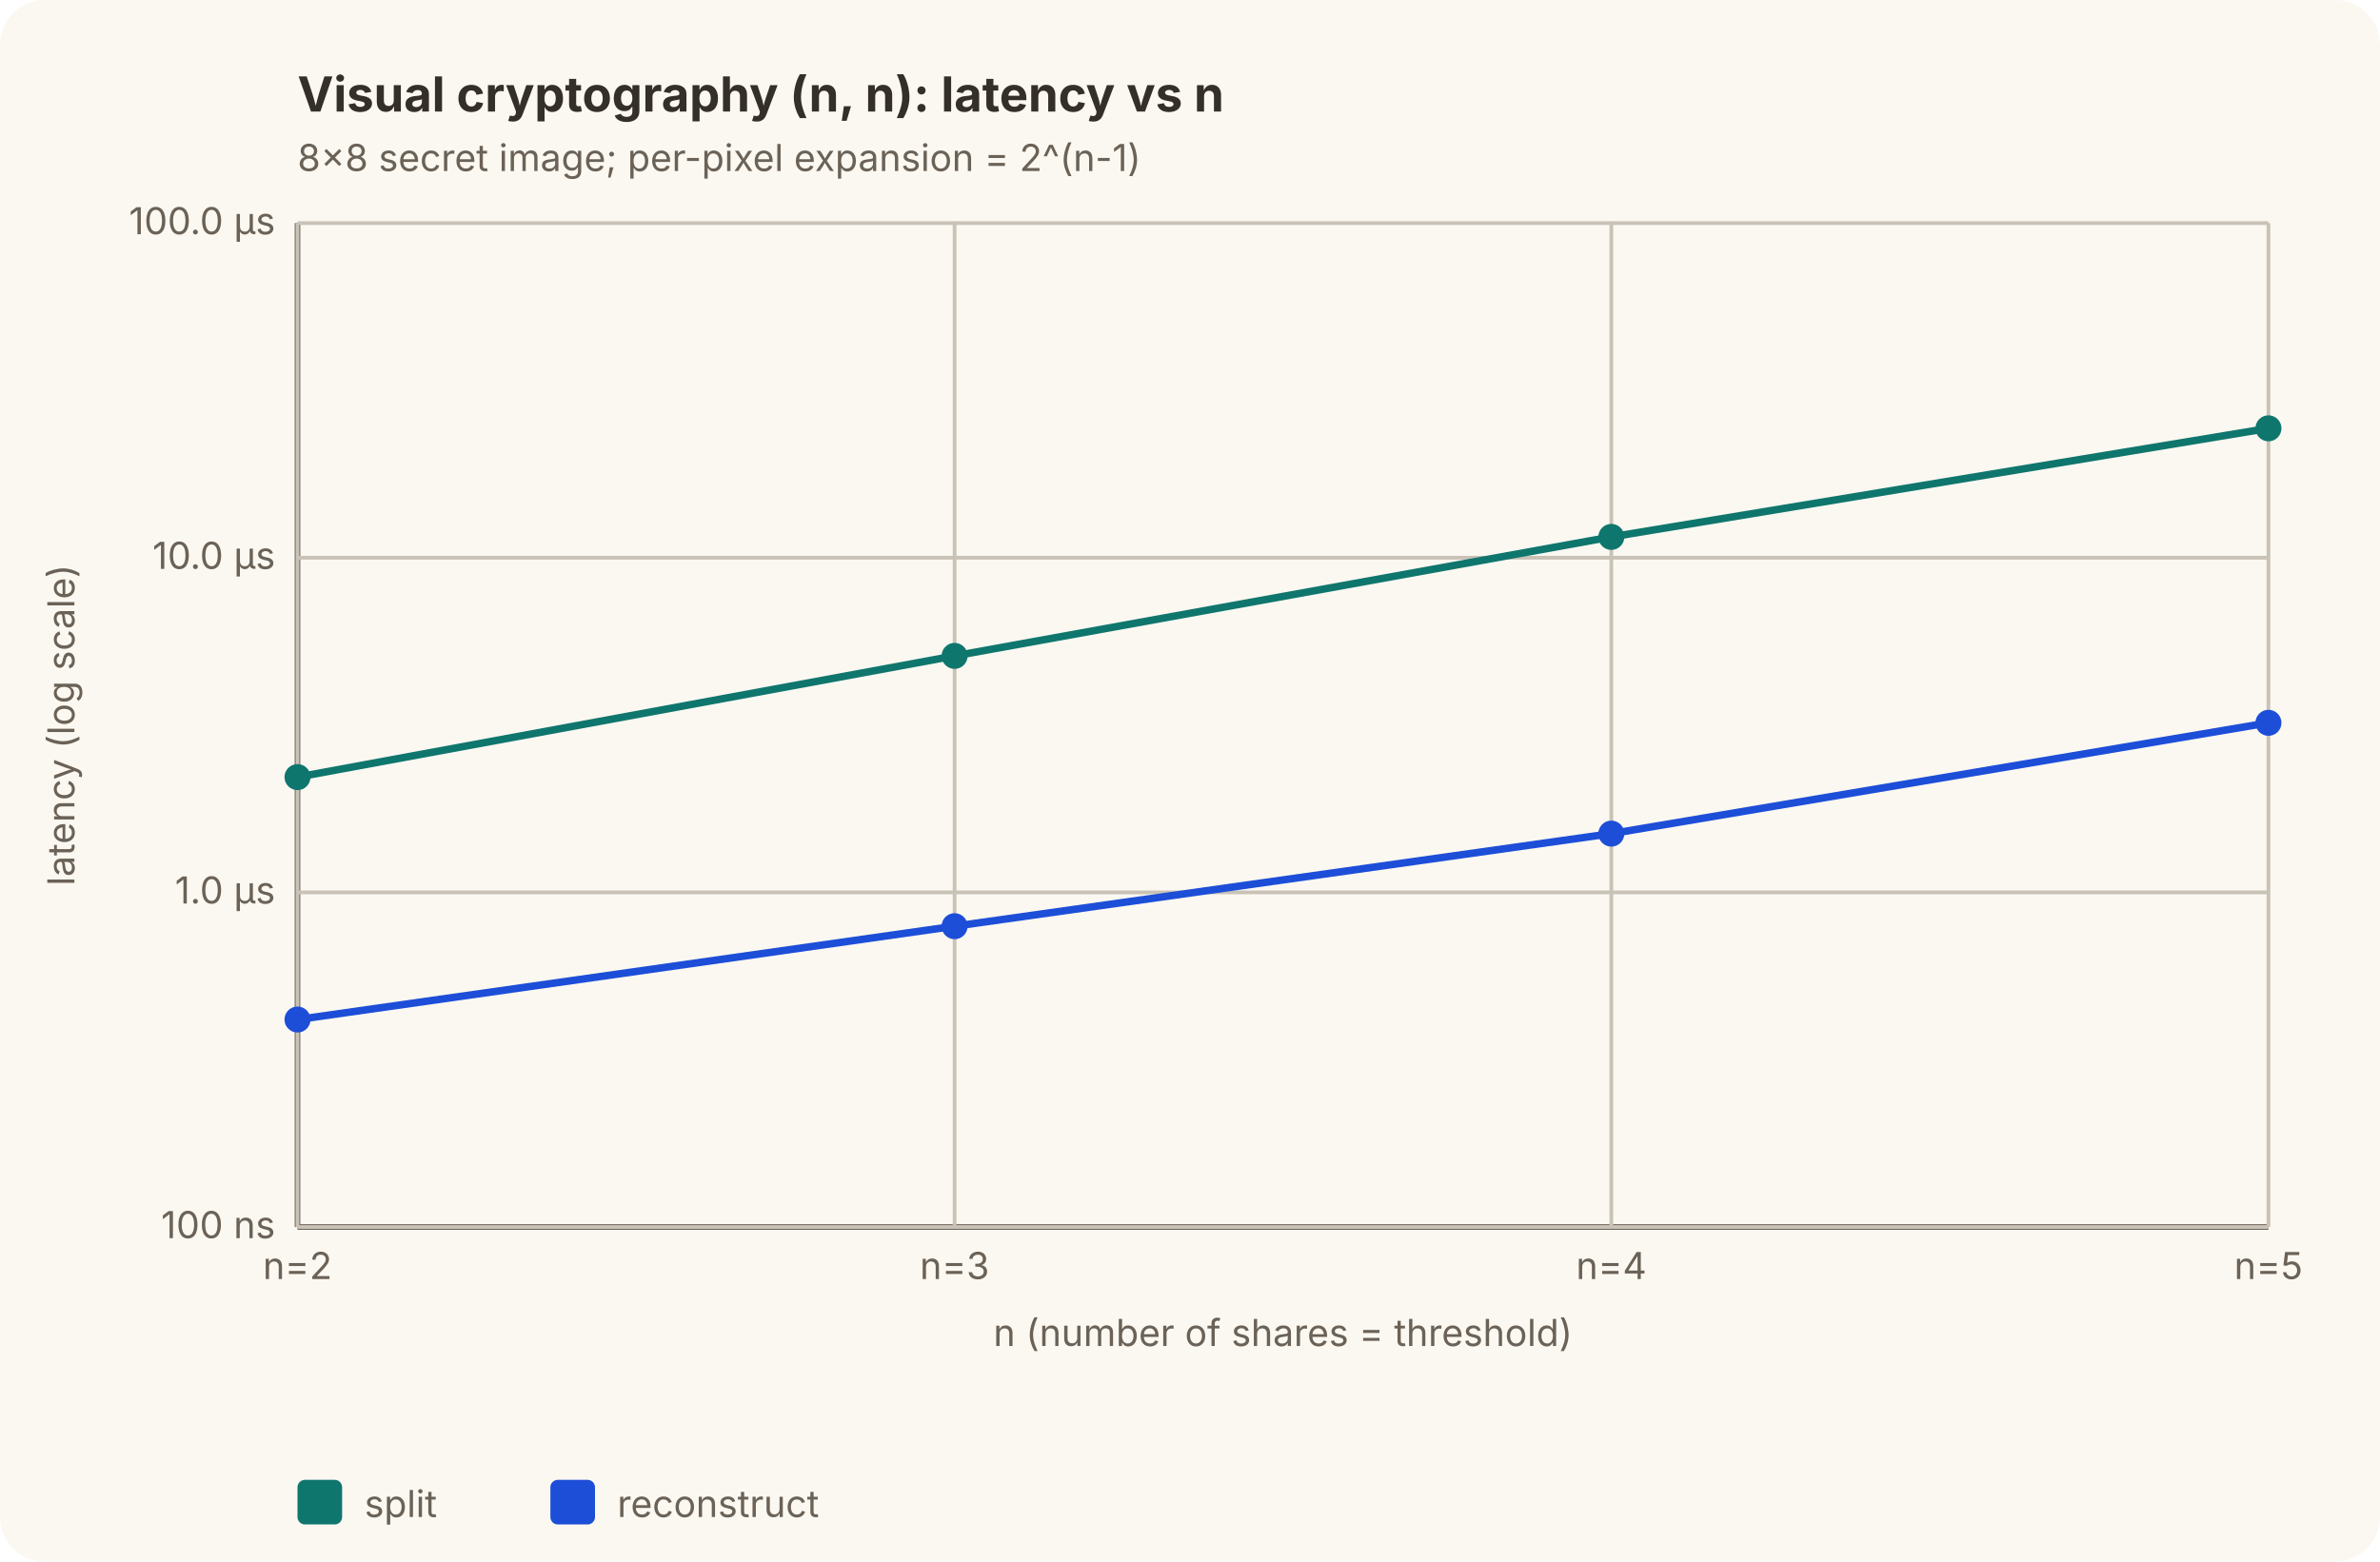
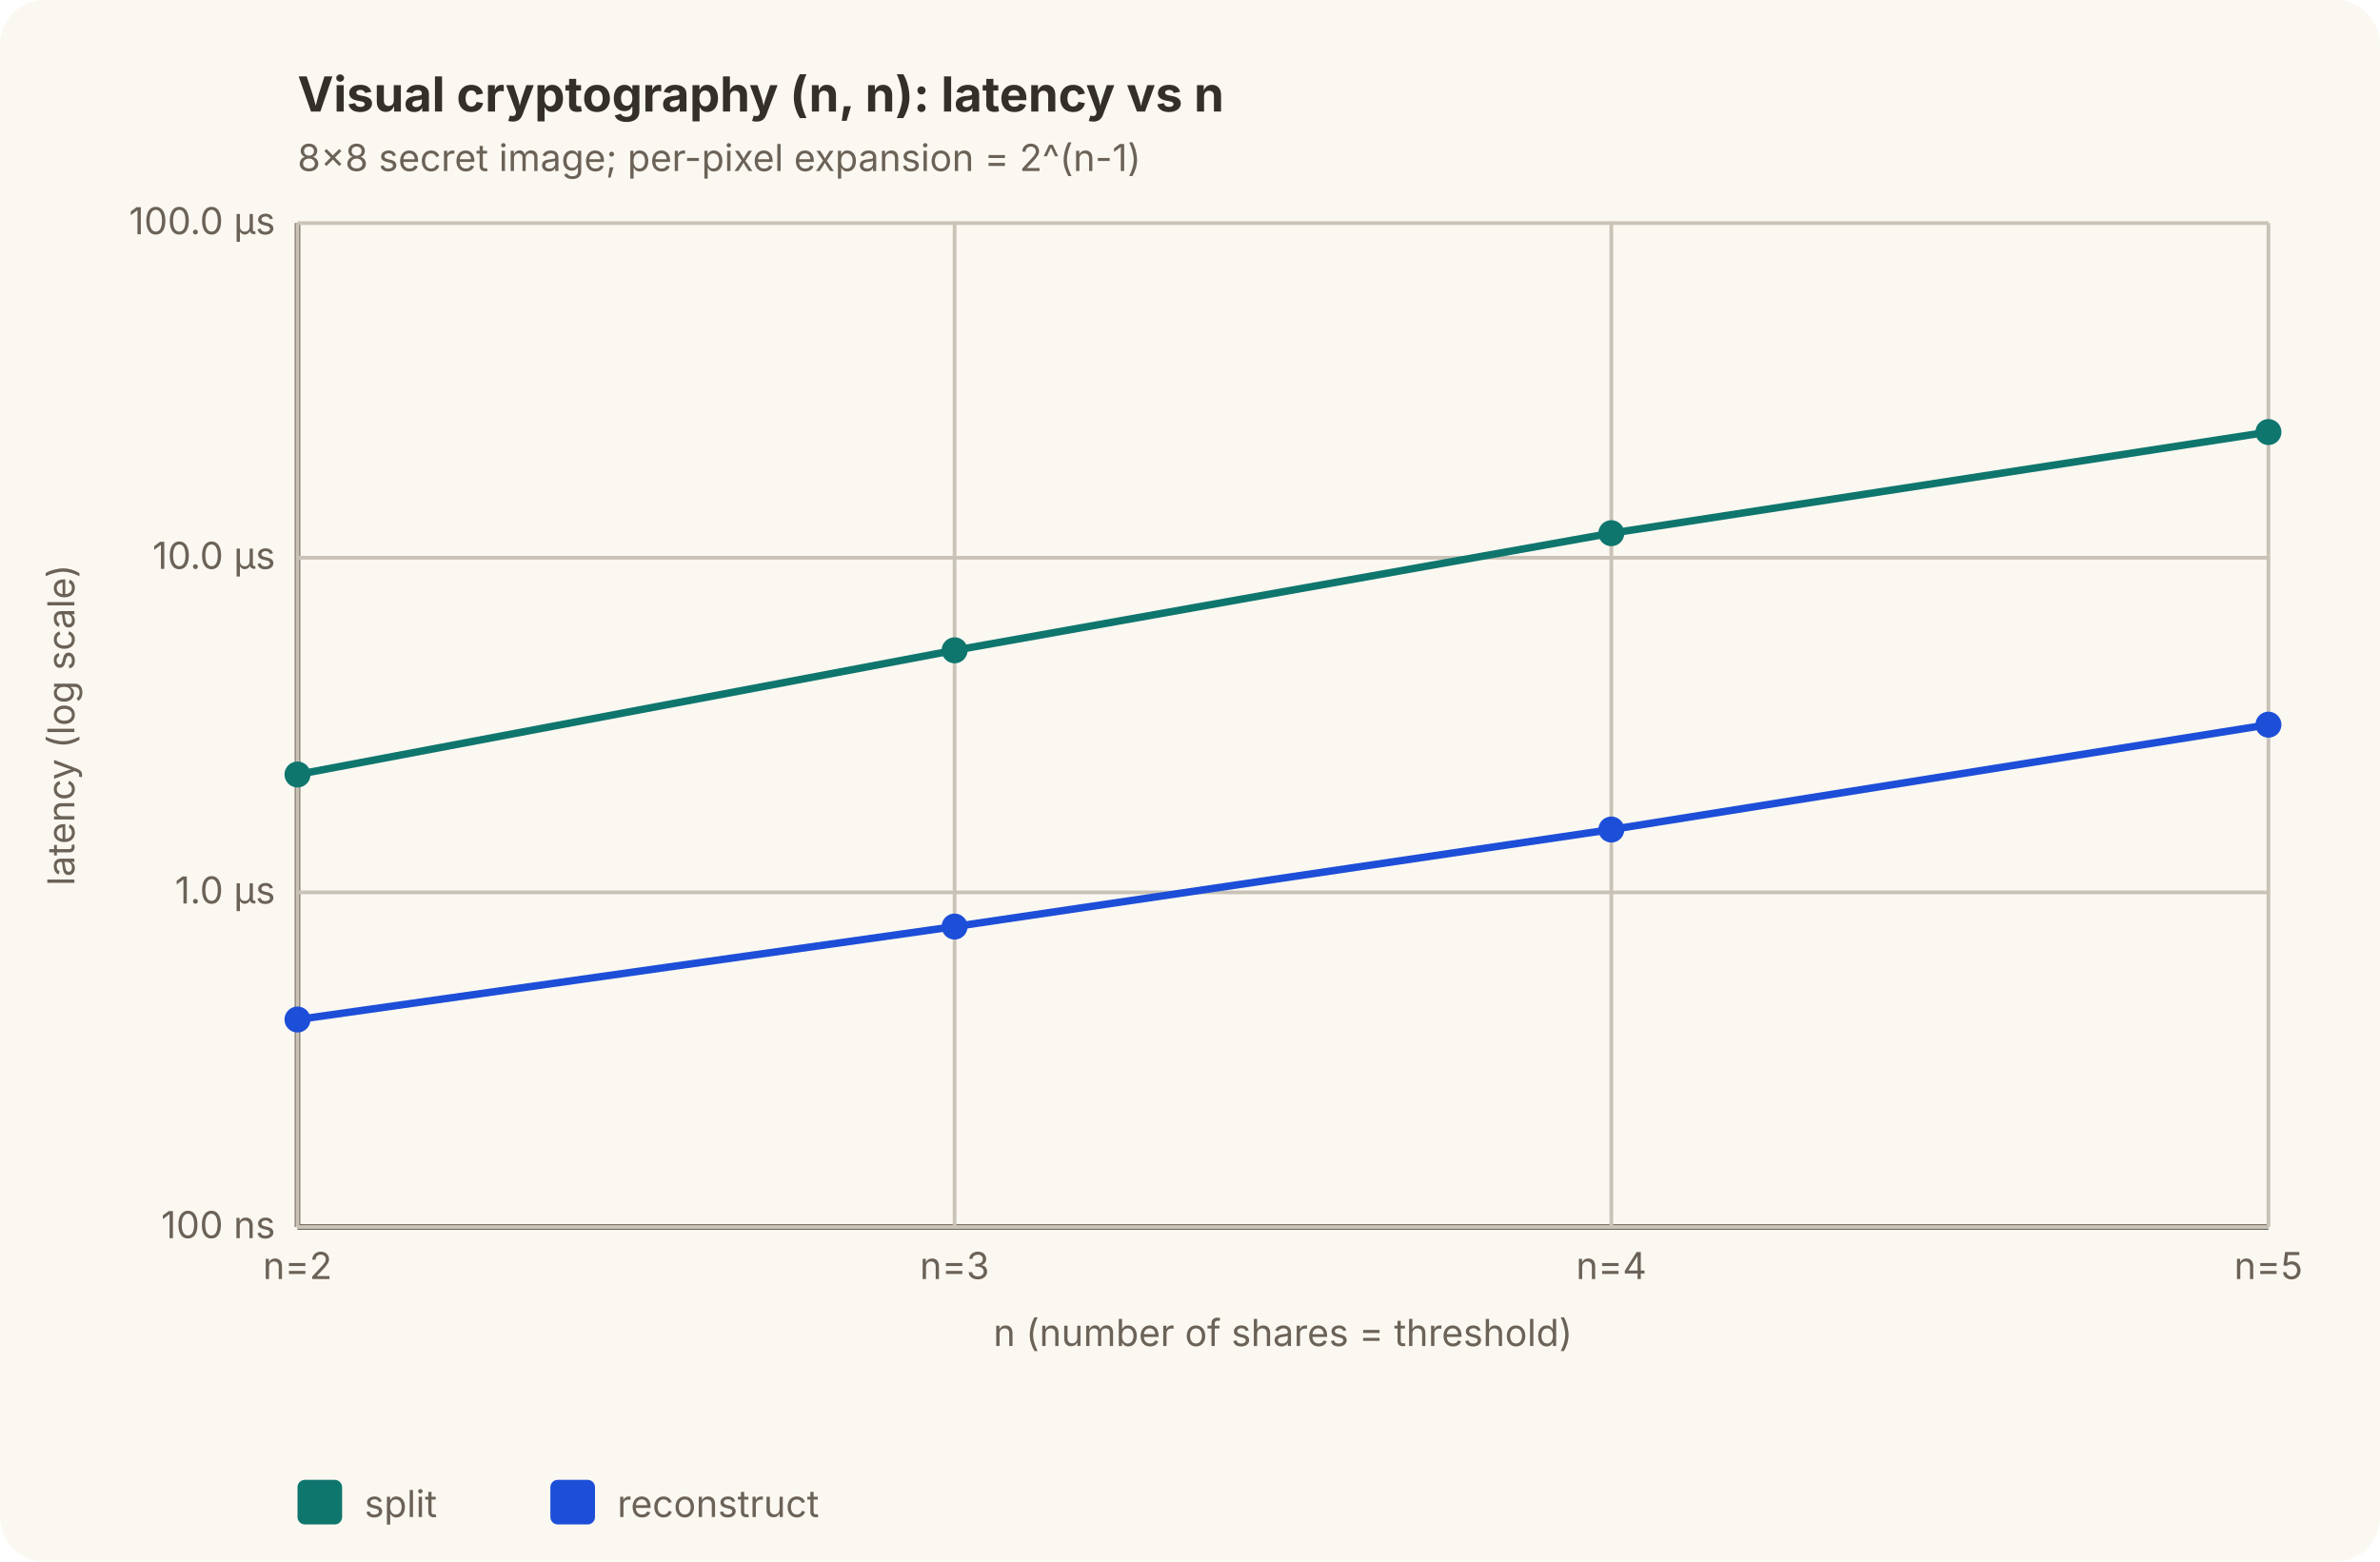
<svg xmlns="http://www.w3.org/2000/svg" width="640" height="420" viewBox="0 0 640 420" role="img">
  <style>
    .bg { fill: #fbf8f1; }
    .grid { stroke: #c9c2b7; stroke-width: 1; fill: none; }
    .axis { stroke: #6b6257; stroke-width: 1.5; fill: none; }
    .label { fill: #342f29; font: 11px ui-sans-serif, -apple-system, sans-serif; }
    .small { fill: #6b6257; font: 10px ui-sans-serif, -apple-system, sans-serif; }
    .title { fill: #342f29; font: bold 13px ui-sans-serif, -apple-system, sans-serif; }
  </style>
  <rect class="bg" x="0" y="0" width="640" height="420" rx="12" />
  <line class="axis" x1="80.0" y1="330.0" x2="610.0" y2="330.0" />
  <line class="axis" x1="80.0" y1="60.0" x2="80.0" y2="330.0" />
  <line class="grid" x1="80.0" y1="330.0" x2="610.0" y2="330.0" />
  <text class="small" x="74.0" y="333.0" text-anchor="end">100 ns</text>
  <line class="grid" x1="80.0" y1="240.0" x2="610.0" y2="240.0" />
  <text class="small" x="74.0" y="243.0" text-anchor="end">1.0 µs</text>
  <line class="grid" x1="80.0" y1="150.0" x2="610.0" y2="150.0" />
  <text class="small" x="74.0" y="153.0" text-anchor="end">10.0 µs</text>
  <line class="grid" x1="80.0" y1="60.0" x2="610.0" y2="60.0" />
  <text class="small" x="74.0" y="63.0" text-anchor="end">100.0 µs</text>
  <line class="grid" x1="80.0" y1="60.0" x2="80.0" y2="330.0" />
  <text class="small" x="80.0" y="344.0" text-anchor="middle">n=2</text>
  <line class="grid" x1="256.7" y1="60.0" x2="256.7" y2="330.0" />
  <text class="small" x="256.7" y="344.0" text-anchor="middle">n=3</text>
  <line class="grid" x1="433.3" y1="60.0" x2="433.3" y2="330.0" />
  <text class="small" x="433.3" y="344.0" text-anchor="middle">n=4</text>
  <line class="grid" x1="610.0" y1="60.0" x2="610.0" y2="330.0" />
  <text class="small" x="610.0" y="344.0" text-anchor="middle">n=5</text>
-   <path d="M 80.0 209.0 L 256.7 176.4 L 433.3 144.4 L 610.0 115.2" stroke="#0f766e" stroke-width="2" fill="none" />
-   <circle cx="80.0" cy="209.0" r="3.5" fill="#0f766e" />
-   <circle cx="256.7" cy="176.4" r="3.5" fill="#0f766e" />
-   <circle cx="433.3" cy="144.4" r="3.5" fill="#0f766e" />
-   <circle cx="610.0" cy="115.2" r="3.5" fill="#0f766e" />
-   <path d="M 80.0 274.2 L 256.7 249.1 L 433.3 224.2 L 610.0 194.4" stroke="#1d4ed8" stroke-width="2" fill="none" />
+   <path d="M 80.0 208.3 L 256.7 174.9 L 433.3 143.4 L 610.0 116.2" stroke="#0f766e" stroke-width="2" fill="none" />
+   <circle cx="80.0" cy="208.3" r="3.5" fill="#0f766e" />
+   <circle cx="256.7" cy="174.9" r="3.5" fill="#0f766e" />
+   <circle cx="433.3" cy="143.4" r="3.5" fill="#0f766e" />
+   <circle cx="610.0" cy="116.2" r="3.5" fill="#0f766e" />
+   <path d="M 80.0 274.2 L 256.7 249.2 L 433.3 223.1 L 610.0 194.9" stroke="#1d4ed8" stroke-width="2" fill="none" />
  <circle cx="80.0" cy="274.2" r="3.5" fill="#1d4ed8" />
-   <circle cx="256.7" cy="249.1" r="3.5" fill="#1d4ed8" />
-   <circle cx="433.3" cy="224.2" r="3.5" fill="#1d4ed8" />
-   <circle cx="610.0" cy="194.4" r="3.5" fill="#1d4ed8" />
+   <circle cx="256.7" cy="249.2" r="3.5" fill="#1d4ed8" />
+   <circle cx="433.3" cy="223.1" r="3.5" fill="#1d4ed8" />
+   <circle cx="610.0" cy="194.9" r="3.5" fill="#1d4ed8" />
  <text class="title" x="80.0" y="30.0">Visual cryptography (n, n): latency vs n</text>
  <text class="small" x="80.0" y="46.0">8×8 secret image; per-pixel expansion = 2^(n-1)</text>
  <text class="small" x="345.0" y="362.0" text-anchor="middle">n (number of shares = threshold)</text>
  <text class="small" x="20" y="195.0" transform="rotate(-90 20 195.0)" text-anchor="middle">latency (log scale)</text>
  <rect x="80.0" y="398.0" width="12" height="12" fill="#0f766e" rx="2" />
  <text class="small" x="98.0" y="408.0">split</text>
  <rect x="148.0" y="398.0" width="12" height="12" fill="#1d4ed8" rx="2" />
  <text class="small" x="166.0" y="408.0">reconstruct</text>
</svg>
